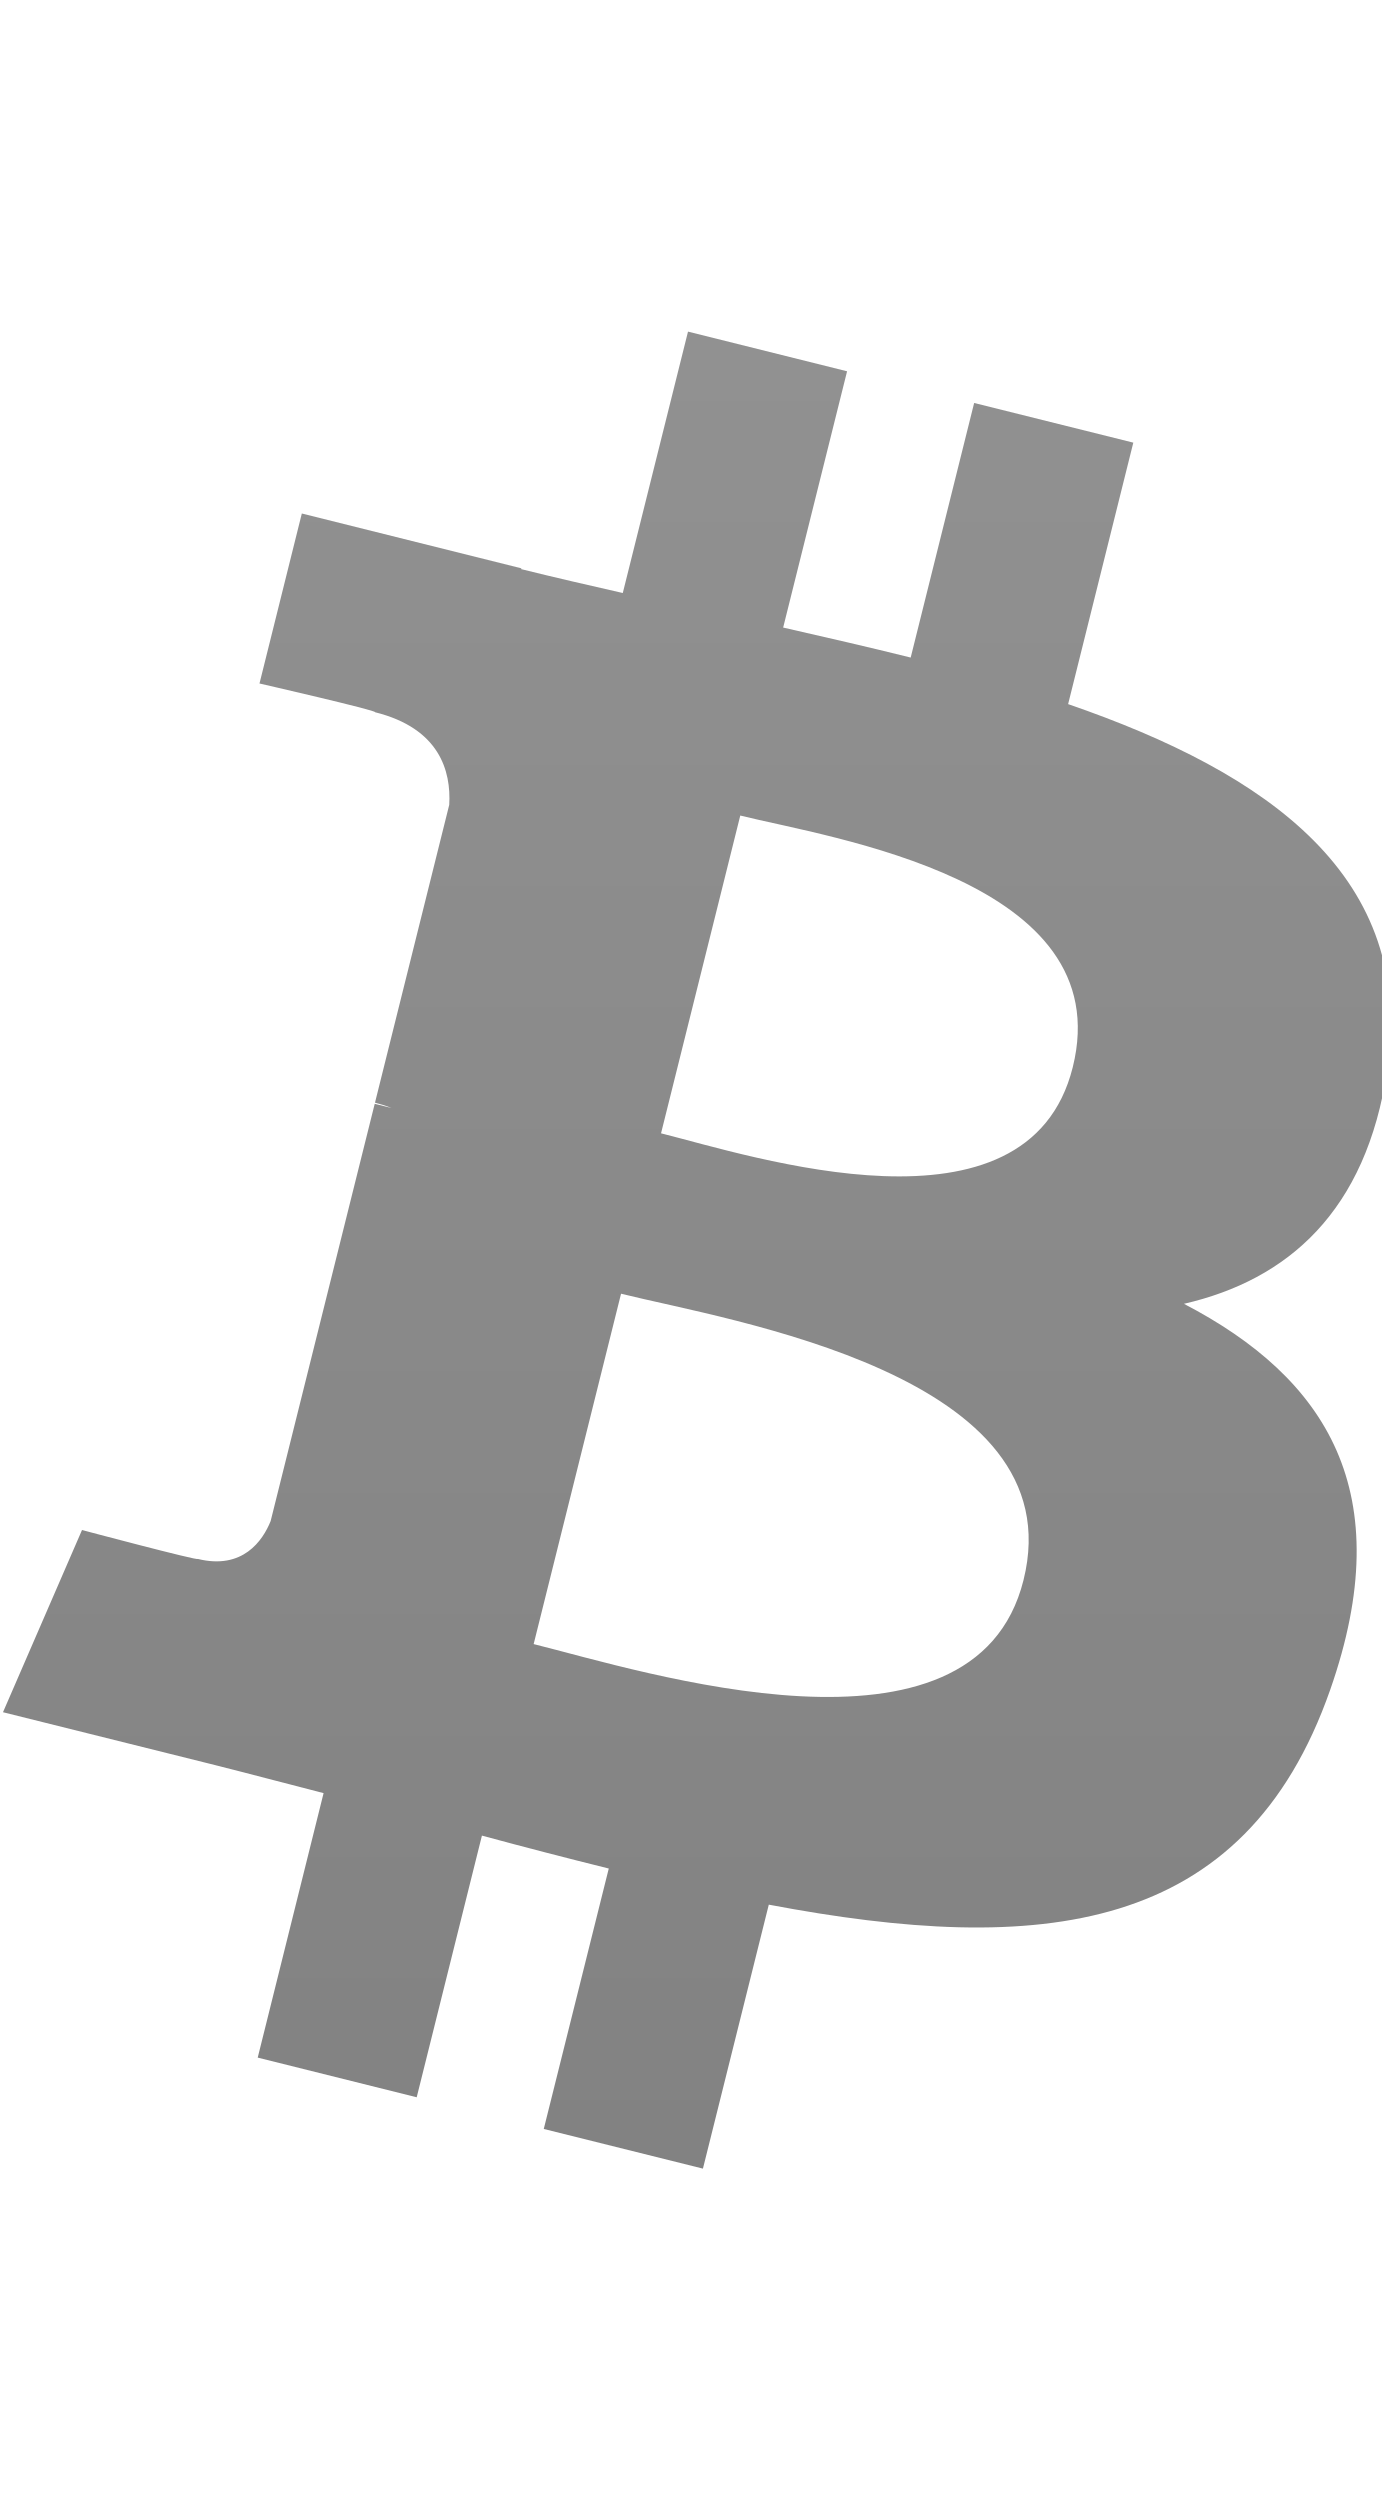
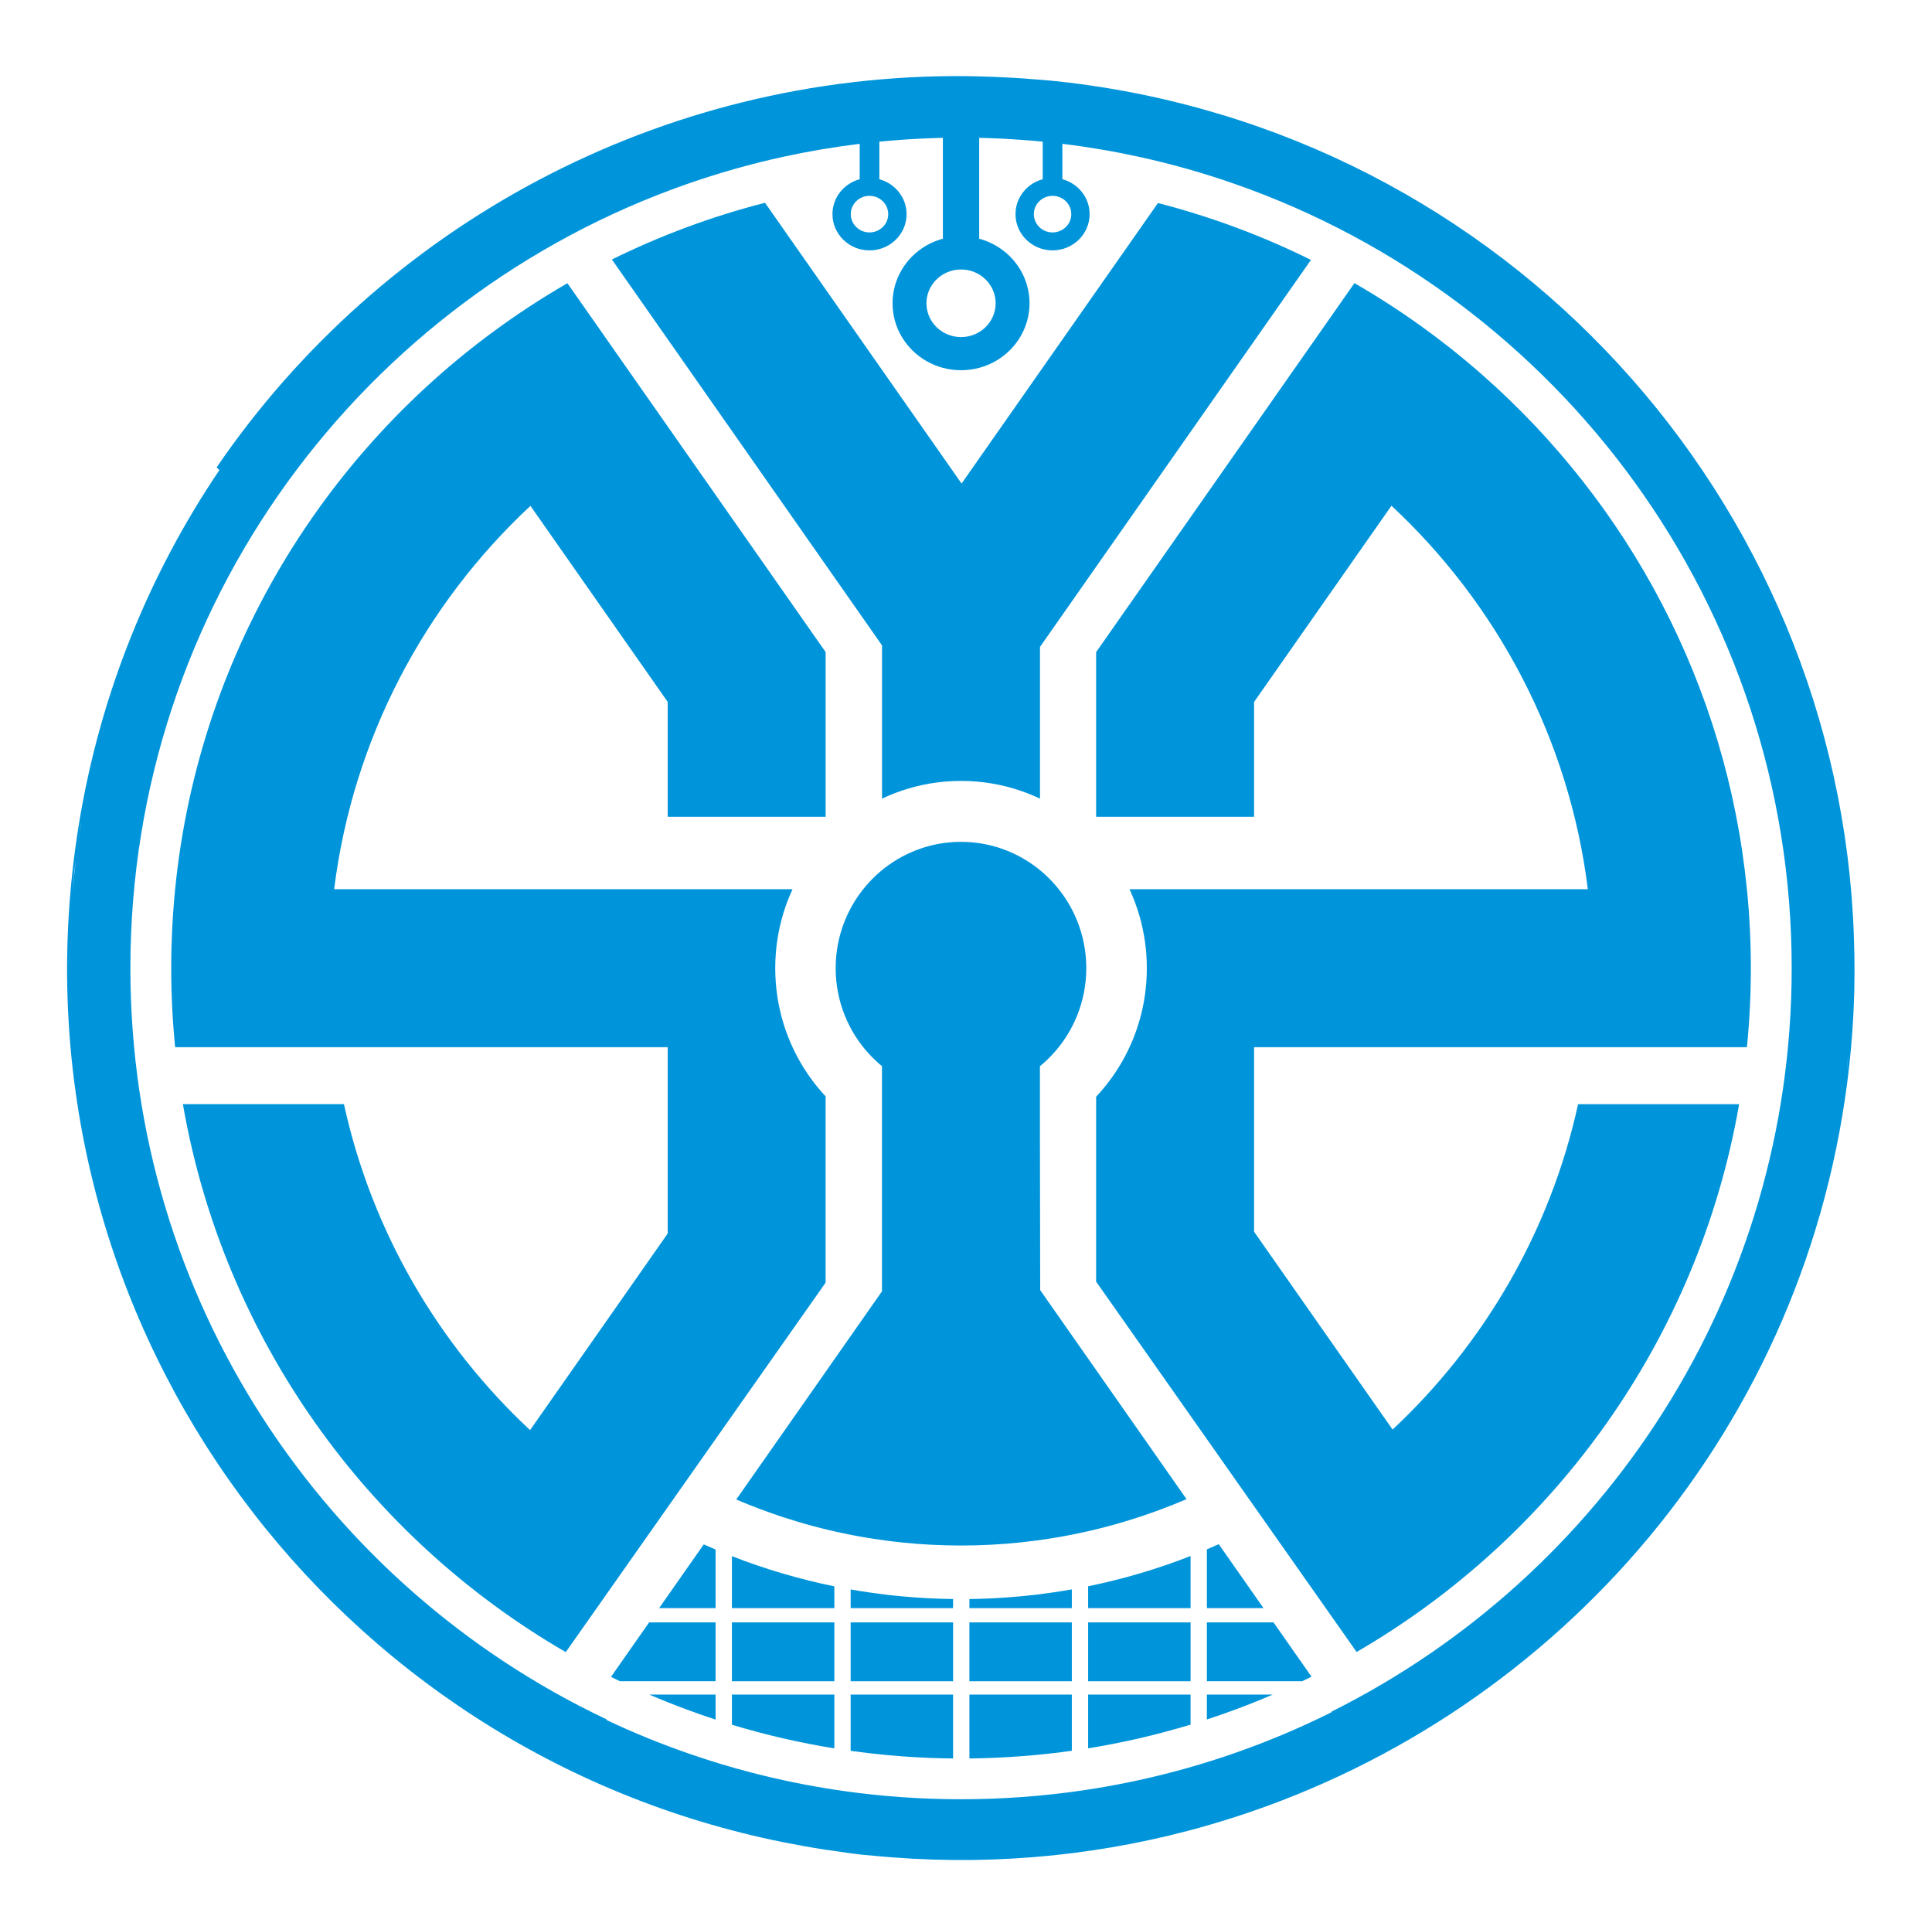
- <svg xmlns="http://www.w3.org/2000/svg" width="21" height="38" transform="translate(0,5) scale(28)" version="1.1">
-   <defs>
-     <linearGradient id="gradient_status_v9" x1="0%" y1="0%" x2="0%" y2="100%">
-       <stop offset="0%" style="stop-color:#919191" />
-       <stop offset="100%" style="stop-color:#828282" />
-     </linearGradient>
-   </defs>
-   <path transform="scale(0.024609)" d="m 30.6,16.35 c 0.637,-4.258 -2.605,-6.547 -7.038,-8.074 l 1.438,-5.768 -3.511,-0.875 -1.4,5.616 c -0.923,-0.23 -1.871,-0.447 -2.813,-0.662 l 1.41,-5.653 -3.509,-0.875 -1.439,5.766 c -0.764,-0.174 -1.514,-0.346 -2.242,-0.527 l 0.004,-0.018 -4.842,-1.209 -0.934,3.75 c 0,0 2.605,0.597 2.55,0.634 1.422,0.355 1.679,1.296 1.636,2.042 l -1.638,6.571 c 0.098,0.025 0.225,0.061 0.365,0.117 -0.117,-0.029 -0.242,-0.061 -0.371,-0.092 l -2.296,9.205 c -0.174,0.432 -0.615,1.08 -1.609,0.834 0.035,0.051 -2.552,-0.637 -2.552,-0.637 l -1.743,4.019 4.569,1.139 c 0.85,0.213 1.683,0.436 2.503,0.646 l -1.453,5.834 3.507,0.875 1.439,-5.772 c 0.958,0.26 1.888,0.5 2.798,0.726 l -1.434,5.745 3.511,0.875 1.453,-5.823 c 5.987,1.133 10.489,0.676 12.384,-4.739 1.527,-4.36 -0.076,-6.875 -3.226,-8.515 2.294,-0.529 4.022,-2.038 4.483,-5.155 z m -8.022,11.249 c -1.085,4.36 -8.426,2.003 -10.806,1.412 l 1.928,-7.729 c 2.38,0.594 10.012,1.77 8.878,6.317 z m 1.086,-11.312 c -0.99,3.966 -7.1,1.951 -9.082,1.457 l 1.748,-7.01 c 1.982,0.494 8.365,1.416 7.334,5.553 z" style="fill:url(#gradient_status_v9)" />
+ <svg xmlns="http://www.w3.org/2000/svg" version="1.1" id="Layer_1" x="0px" y="0px" width="97.5px" height="97px" viewBox="0 0 97.5 97" enable-background="new 0 0 97.5 97" xml:space="preserve">
+   <g>
+     <path fill-rule="evenodd" clip-rule="evenodd" fill="#0095DA" d="M36.937,78.522v2.622h2.585h2.584v-1.099   c-0.875-0.178-1.737-0.393-2.584-0.642C38.644,79.146,37.781,78.852,36.937,78.522z" />
+     <path fill-rule="evenodd" clip-rule="evenodd" fill="#0095DA" d="M43.88,85.506h-0.951v2.839c0.316,0.044,0.633,0.084,0.951,0.122   c0.542,0.062,1.086,0.114,1.633,0.155c0.854,0.063,1.716,0.1,2.585,0.108v-3.224h-2.585H43.88z" />
+     <polygon fill-rule="evenodd" clip-rule="evenodd" fill="#0095DA" points="36.937,81.864 36.937,84.834 39.521,84.834    42.106,84.834 42.106,81.864 39.521,81.864  " />
+     <polygon fill-rule="evenodd" clip-rule="evenodd" fill="#0095DA" points="43.88,81.864 42.929,81.864 42.929,84.834 43.88,84.834    45.514,84.834 48.099,84.834 48.099,81.864 45.514,81.864  " />
+     <path fill-rule="evenodd" clip-rule="evenodd" fill="#0095DA" d="M43.88,80.354c-0.318-0.046-0.636-0.097-0.951-0.153v0.942h0.951   h1.633h2.585v-0.458c-0.871-0.011-1.732-0.057-2.585-0.136C44.965,80.499,44.421,80.433,43.88,80.354z" />
+     <path fill-rule="evenodd" clip-rule="evenodd" fill="#0095DA" d="M39.521,67.769l2.145-3.05v-9.397   c-0.979-1.049-1.722-2.323-2.145-3.738c-0.259-0.864-0.398-1.782-0.398-2.731s0.139-1.866,0.398-2.73   c0.129-0.433,0.289-0.852,0.476-1.256h-0.476h-4.833H16.863c0.949-7.603,4.576-14.374,9.906-19.342l6.927,9.892v5.797h0.993h4.833   h2.145v-8.286v-0.025l-0.077-0.109l-2.068-2.955l-4.833-6.902l-6.054-8.646c-1.311,0.755-2.575,1.584-3.786,2.479l-0.001-0.001   C15.409,23.739,9.156,34.772,8.672,47.284l-0.002,0.062c-0.006,0.149-0.011,0.299-0.015,0.449L8.65,47.998   c-0.001,0.063-0.003,0.126-0.004,0.19h0c-0.003,0.221-0.005,0.442-0.005,0.665c0,1.345,0.067,2.674,0.198,3.986h24.857v9.403   l-6.946,9.92c-4.639-4.33-7.984-10.026-9.393-16.448H9.23c2.052,11.817,9.309,21.85,19.322,27.65l6.136-8.724L39.521,67.769z" />
+     <path fill-rule="evenodd" clip-rule="evenodd" fill="#0095DA" d="M36.937,85.506v1.522c0.85,0.257,1.712,0.487,2.585,0.688   c0.852,0.196,1.713,0.365,2.584,0.505v-2.715h-2.584H36.937z" />
+     <path fill-rule="evenodd" clip-rule="evenodd" fill="#0095DA" d="M32.767,85.506c0.632,0.272,1.273,0.528,1.921,0.767   c0.471,0.174,0.946,0.339,1.425,0.496v-1.263h-1.425H32.767z" />
+     <path fill-rule="evenodd" clip-rule="evenodd" fill="#0095DA" d="M51.506,85.506h-2.584v3.223c0.869-0.009,1.731-0.046,2.584-0.11   c0.541-0.041,1.078-0.091,1.612-0.153c0.326-0.037,0.649-0.079,0.973-0.124v-2.836h-0.973H51.506z" />
+     <path fill-rule="evenodd" clip-rule="evenodd" fill="#0095DA" d="M34.688,79.109l-1.425,2.035h1.425h1.425v-2.956   c-0.2-0.085-0.399-0.171-0.598-0.26L34.688,79.109z" />
+     <path fill-rule="evenodd" clip-rule="evenodd" fill="#0095DA" d="M32.759,81.864l-1.925,2.749c0.151,0.075,0.302,0.148,0.454,0.221   h3.4h1.425v-2.97h-1.425H32.759z" />
+     <path fill-rule="evenodd" clip-rule="evenodd" fill="#0095DA" d="M39.521,25.436l4.359,6.226l0.632,0.903v7.735   c0.324-0.154,0.658-0.29,1.001-0.406c0.938-0.317,1.942-0.49,2.986-0.49c1.051,0,2.063,0.175,3.006,0.497   c0.335,0.114,0.661,0.247,0.979,0.397v-7.682l0.013,0.009l0.621-0.888l4.381-6.256l4.836-6.907l3.823-5.459   c-1.24-0.614-2.515-1.166-3.823-1.65c-1.271-0.471-2.57-0.879-3.898-1.22l-0.938,1.34l-4.381,6.255l-1.612,2.303l-2.98,4.257   L48.5,24.361l-2.986-4.264l-1.633-2.333l-4.359-6.225l-0.915-1.307c-1.334,0.341-2.641,0.75-3.918,1.222   c-1.303,0.482-2.574,1.03-3.809,1.64l3.809,5.439L39.521,25.436z" />
+     <polygon fill-rule="evenodd" clip-rule="evenodd" fill="#0095DA" points="51.506,81.864 48.921,81.864 48.921,84.834    51.506,84.834 53.118,84.834 54.091,84.834 54.091,81.864 53.118,81.864  " />
+     <path fill-rule="evenodd" clip-rule="evenodd" fill="#0095DA" d="M60.906,85.506v1.256c0.48-0.157,0.957-0.323,1.429-0.498   c0.641-0.237,1.273-0.49,1.897-0.758h-1.897H60.906z" />
+     <path fill-rule="evenodd" clip-rule="evenodd" fill="#0095DA" d="M74.829,18.935l-0.117-0.103c-0.053-0.047-0.105-0.093-0.16-0.139   c-0.086-0.075-0.174-0.15-0.262-0.225l-0.178-0.15c-0.087-0.073-0.175-0.146-0.263-0.218l-0.147-0.122   c-0.104-0.086-0.21-0.171-0.316-0.256l-0.083-0.066c-0.13-0.104-0.26-0.207-0.392-0.308l-0.015-0.012l-0.01-0.007   c-1.437-1.113-2.949-2.131-4.533-3.043l-6.019,8.596l-4.836,6.908l-2.105,3.006l-0.076,0.109v0.025v8.286h2.182h4.836h0.953v-5.797   l6.933-9.9c5.335,4.968,8.963,11.744,9.911,19.35H62.335h-4.836h-0.497c0.197,0.426,0.363,0.869,0.497,1.327   c0.245,0.843,0.377,1.736,0.377,2.659c0,0.924-0.132,1.816-0.377,2.66c-0.422,1.45-1.179,2.755-2.182,3.825v9.33l2.182,3.101   l4.836,6.876l6.127,8.71c10.004-5.802,17.254-15.831,19.304-27.642H79.64c-1.406,6.408-4.739,12.094-9.362,16.419l-6.989-9.982   v-9.312H88.16c0.131-1.312,0.198-2.641,0.198-3.986s-0.067-2.674-0.198-3.986h-0.001C87.135,34.564,82.187,25.415,74.829,18.935z" />
+     <path fill-rule="evenodd" clip-rule="evenodd" fill="#0095DA" d="M54.914,80.041v1.103h2.585h2.584v-2.629   c-0.845,0.33-1.706,0.625-2.584,0.883C56.651,79.647,55.789,79.862,54.914,80.041z" />
+     <path fill-rule="evenodd" clip-rule="evenodd" fill="#0095DA" d="M63.764,81.144l-1.429-2.041l-0.83-1.185   c-0.198,0.089-0.397,0.176-0.599,0.261v2.964h1.429H63.764z" />
+     <path fill-rule="evenodd" clip-rule="evenodd" fill="#0095DA" d="M62.335,81.864h-1.429v2.97h1.429h3.376   c0.159-0.076,0.317-0.153,0.475-0.231l-1.917-2.739H62.335z" />
+     <path fill-rule="evenodd" clip-rule="evenodd" fill="#0095DA" d="M55.064,77.229l0.055-0.013l0.075-0.018l0.081-0.02l0.049-0.012   l0.107-0.026l0.022-0.006l0.13-0.033l0.003,0l0.126-0.032l0.029-0.008l0.1-0.026l0.055-0.015l0.074-0.02l0.081-0.022l0.048-0.013   l0.106-0.029l0.022-0.006l0.128-0.037l0.004,0l0.124-0.036l0.029-0.008l0.099-0.029l0.055-0.016l0.073-0.022l0.08-0.024   l0.047-0.014l0.105-0.032l0.022-0.007l0.127-0.04l0.004-0.001l0.123-0.04l0.029-0.009l0.097-0.031l0.055-0.018l0.069-0.022   l0.003-0.001l0.079-0.026l0.047-0.015l0.104-0.036l0.021-0.007l0.125-0.043l0.005-0.001l0.121-0.042l0.029-0.011l0.096-0.034   l0.055-0.019l0.07-0.025l0.079-0.028l0.046-0.017l0.104-0.038l0.02-0.008l0.125-0.046c0.422-0.158,0.84-0.326,1.253-0.502   l-2.383-3.404l-4.381-6.256l-0.621-0.888l-0.013-7.673V53.8c0.225-0.184,0.437-0.384,0.634-0.597   c1.058-1.139,1.705-2.669,1.705-4.351s-0.647-3.212-1.705-4.351c-0.465-0.501-1.009-0.927-1.612-1.256   c-0.894-0.489-1.918-0.766-3.006-0.766c-1.08,0-2.096,0.273-2.986,0.754c-0.611,0.332-1.163,0.761-1.633,1.268   c-1.057,1.139-1.705,2.669-1.705,4.351s0.647,3.212,1.705,4.351c0.197,0.212,0.408,0.411,0.632,0.595v3.625v7.735l-0.632,0.903   l-4.359,6.226l-2.364,3.376c0.774,0.33,1.562,0.627,2.364,0.89c0.243,0.08,0.488,0.157,0.734,0.23l0.049,0.014l0.375,0.109   l0.009,0.002l0.128,0.036l0.005,0.001l0.124,0.034l0.018,0.005l0.111,0.03l0.129,0.034l0.045,0.012l0.084,0.021l0.058,0.015   l0.072,0.018l0.072,0.018l0.058,0.014l0.085,0.021l0.044,0.011l0.099,0.024l0.031,0.007l0.113,0.027l0.018,0.003l0.126,0.029   l0.004,0.001l0.13,0.029l0.01,0.002l0.121,0.027l0.023,0.004l0.107,0.024l0.037,0.008l0.145,0.03l0.081,0.017l0.064,0.013   l0.291,0.057l0.04,0.007l0.106,0.02l0.026,0.005l0.12,0.021l0.012,0.003l0.132,0.023h0.001l0.131,0.023l0.188,0.031   c0.541,0.087,1.084,0.16,1.633,0.217c0.983,0.102,1.979,0.155,2.986,0.155h0c1.014,0,2.017-0.053,3.006-0.157   c0.542-0.057,1.079-0.128,1.612-0.215l0.267-0.044l0.104-0.018l0.055-0.01l0.154-0.028l0.005,0l0.051-0.009l0.107-0.021   l0.024-0.005l0.132-0.025l0.003,0l0.129-0.026l0.028-0.006l0.103-0.02l0.056-0.012l0.157-0.034l0.05-0.01l0.107-0.023l0.023-0.005   l0.131-0.029l0.003,0l0.156-0.036L55.064,77.229z" />
+     <path fill-rule="evenodd" clip-rule="evenodd" fill="#0095DA" d="M51.506,80.548c-0.852,0.08-1.714,0.126-2.584,0.137v0.459h2.584   h1.612h0.973v-0.946c-0.322,0.057-0.646,0.109-0.973,0.157C52.585,80.433,52.048,80.497,51.506,80.548z" />
+     <path fill-rule="evenodd" clip-rule="evenodd" fill="#0095DA" d="M54.914,85.506v2.712c0.871-0.141,1.733-0.311,2.585-0.507   c0.872-0.202,1.734-0.432,2.584-0.689v-1.516h-2.584H54.914z" />
+     <polygon fill-rule="evenodd" clip-rule="evenodd" fill="#0095DA" points="54.914,81.864 54.914,84.834 57.499,84.834    60.083,84.834 60.083,81.864 57.499,81.864  " />
+     <path fill-rule="evenodd" clip-rule="evenodd" fill="#0095DA" d="M93.558,47.244C92.803,25.266,75.99,6.59,53.443,4.111   c-0.524-0.058-1.047-0.094-1.568-0.134c-0.065-0.005-0.13-0.012-0.195-0.017c-0.379-0.027-0.757-0.047-1.135-0.064   c-0.352-0.017-0.702-0.029-1.052-0.038c-0.242-0.005-0.485-0.014-0.728-0.016c-15.469-0.15-29.526,7.582-37.833,19.741l0.141,0.136   c-3.538,5.234-6.017,11.282-7.092,17.869c-0.125,0.771-0.232,1.548-0.319,2.333C1.08,67.26,16.88,88.391,39.507,92.952   c0.005,0.001,0.01,0.002,0.015,0.003c0.022,0.004,0.045,0.007,0.067,0.012c0.678,0.135,1.36,0.259,2.049,0.364   c0.09,0.014,0.181,0.023,0.271,0.037c0.542,0.08,1.084,0.161,1.634,0.222c0.11,0.012,0.22,0.017,0.33,0.028   c0.002,0,0.005,0,0.007,0.001c0.036,0.003,0.073,0.005,0.108,0.009c5.509,0.551,10.889,0.085,15.955-1.245l0,0   c0.799-0.21,1.589-0.442,2.371-0.694c0.007-0.002,0.014-0.003,0.021-0.006c0.011-0.003,0.022-0.008,0.033-0.011   c16.359-5.295,28.945-19.729,30.955-37.891c0.107-0.966,0.179-1.929,0.224-2.887C93.604,49.666,93.6,48.451,93.558,47.244z    M67.198,86.366v0.03c-1.567,0.782-3.191,1.469-4.863,2.053c-1.571,0.549-3.186,1.008-4.836,1.369   c-1.435,0.314-2.896,0.555-4.381,0.717c-0.534,0.059-1.071,0.107-1.612,0.146c-0.992,0.071-1.995,0.106-3.006,0.106   c-1.004,0-2-0.035-2.986-0.104c-0.547-0.039-1.092-0.088-1.633-0.147c-1.477-0.162-2.932-0.401-4.359-0.712   c-1.649-0.36-3.262-0.817-4.833-1.365c-1.395-0.487-2.756-1.044-4.079-1.669v-0.034C16.409,80.043,6.58,65.595,6.58,48.853   c0-18.303,11.745-33.865,28.109-39.573c1.571-0.548,3.184-1.007,4.833-1.367c1.267-0.276,2.556-0.496,3.863-0.655v1.786   c-0.792,0.212-1.374,0.921-1.374,1.762c0,1.009,0.837,1.828,1.87,1.828c0.702,0,1.313-0.379,1.633-0.938   c0.151-0.263,0.237-0.566,0.237-0.89s-0.086-0.626-0.237-0.89c-0.242-0.422-0.649-0.741-1.137-0.872V7.148   c0.377-0.037,0.757-0.069,1.137-0.096c0.685-0.049,1.375-0.081,2.069-0.096v5.089c-0.879,0.236-1.619,0.803-2.069,1.556   c-0.299,0.5-0.471,1.081-0.471,1.702s0.172,1.202,0.471,1.702c0.6,1.002,1.712,1.676,2.986,1.676c1.289,0,2.413-0.689,3.006-1.711   c0.286-0.492,0.45-1.061,0.45-1.667s-0.164-1.174-0.45-1.667c-0.448-0.77-1.196-1.351-2.09-1.591V6.956   c0.701,0.015,1.398,0.048,2.09,0.098c0.374,0.026,0.746,0.058,1.116,0.094v1.895c-0.474,0.127-0.872,0.432-1.116,0.836   c-0.163,0.271-0.257,0.588-0.257,0.926s0.094,0.654,0.257,0.926c0.325,0.54,0.926,0.902,1.612,0.902c1.033,0,1.87-0.819,1.87-1.828   c0-0.841-0.582-1.55-1.374-1.762V7.257c1.314,0.16,2.61,0.381,3.885,0.66c1.65,0.362,3.265,0.821,4.836,1.371   c16.351,5.715,28.084,21.271,28.084,39.564C90.419,65.276,80.963,79.495,67.198,86.366z M54.063,10.805   c0,0.51-0.424,0.923-0.945,0.923c-0.521,0-0.944-0.413-0.944-0.923s0.424-0.923,0.944-0.923   C53.64,9.882,54.063,10.295,54.063,10.805z M43.88,9.882c0.521,0,0.945,0.413,0.945,0.923s-0.423,0.923-0.945,0.923   c-0.521,0-0.944-0.413-0.944-0.923S43.359,9.882,43.88,9.882z M48.5,13.597c0.964,0,1.746,0.764,1.746,1.706   s-0.781,1.706-1.746,1.706c-0.964,0-1.746-0.764-1.746-1.706S47.536,13.597,48.5,13.597z M4.076,41.611   c0.007-0.045,0.018-0.089,0.026-0.134c-0.067,0.409-0.122,0.821-0.178,1.233C3.975,42.344,4.016,41.974,4.076,41.611z    M3.754,43.932c0.021-0.183,0.053-0.361,0.075-0.543c-0.066,0.544-0.122,1.092-0.168,1.642C3.693,44.664,3.714,44.299,3.754,43.932   z M3.536,47.087c-0.022,0.567-0.034,1.136-0.035,1.708C3.499,48.229,3.515,47.658,3.536,47.087z M3.646,45.216   C3.6,45.788,3.564,46.364,3.54,46.942C3.563,46.368,3.6,45.793,3.646,45.216z M93.209,53.928c0.027-0.244,0.051-0.489,0.074-0.733   c-0.018,0.191-0.031,0.382-0.053,0.574C93.225,53.822,93.215,53.875,93.209,53.928z M93.406,51.611   c-0.015,0.255-0.027,0.509-0.047,0.765C93.379,52.123,93.391,51.866,93.406,51.611z" />
+   </g>
</svg>
